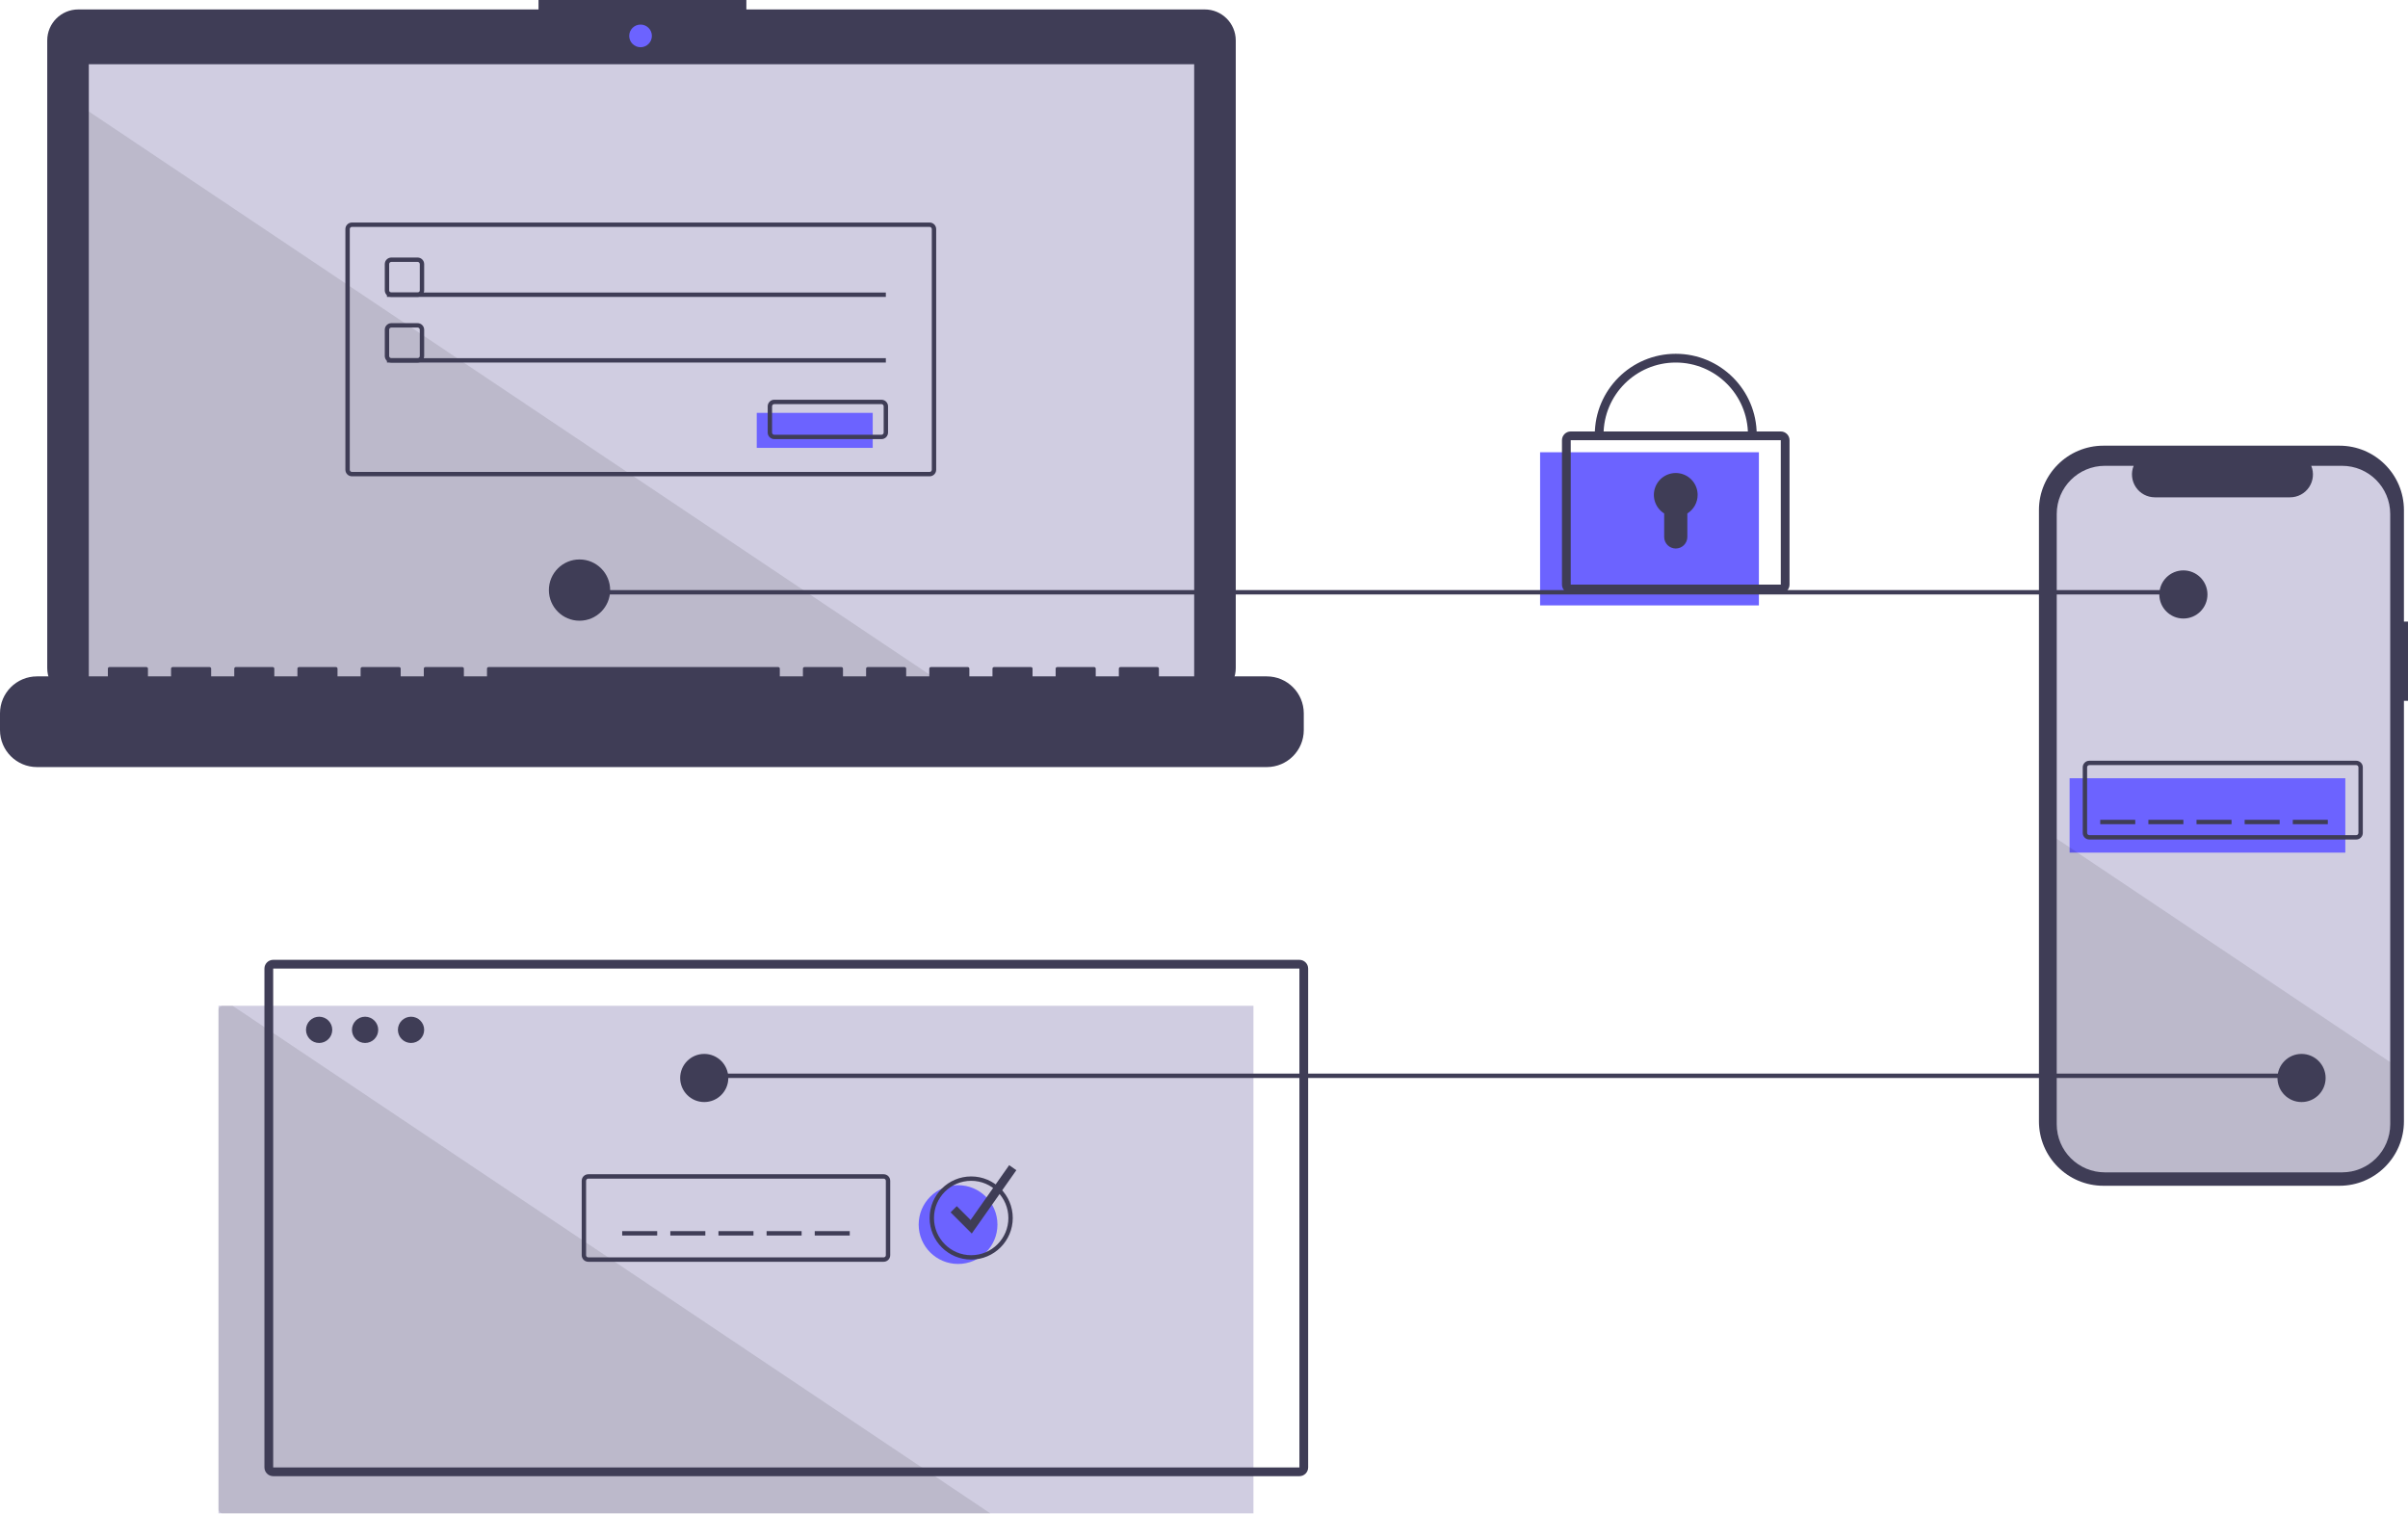
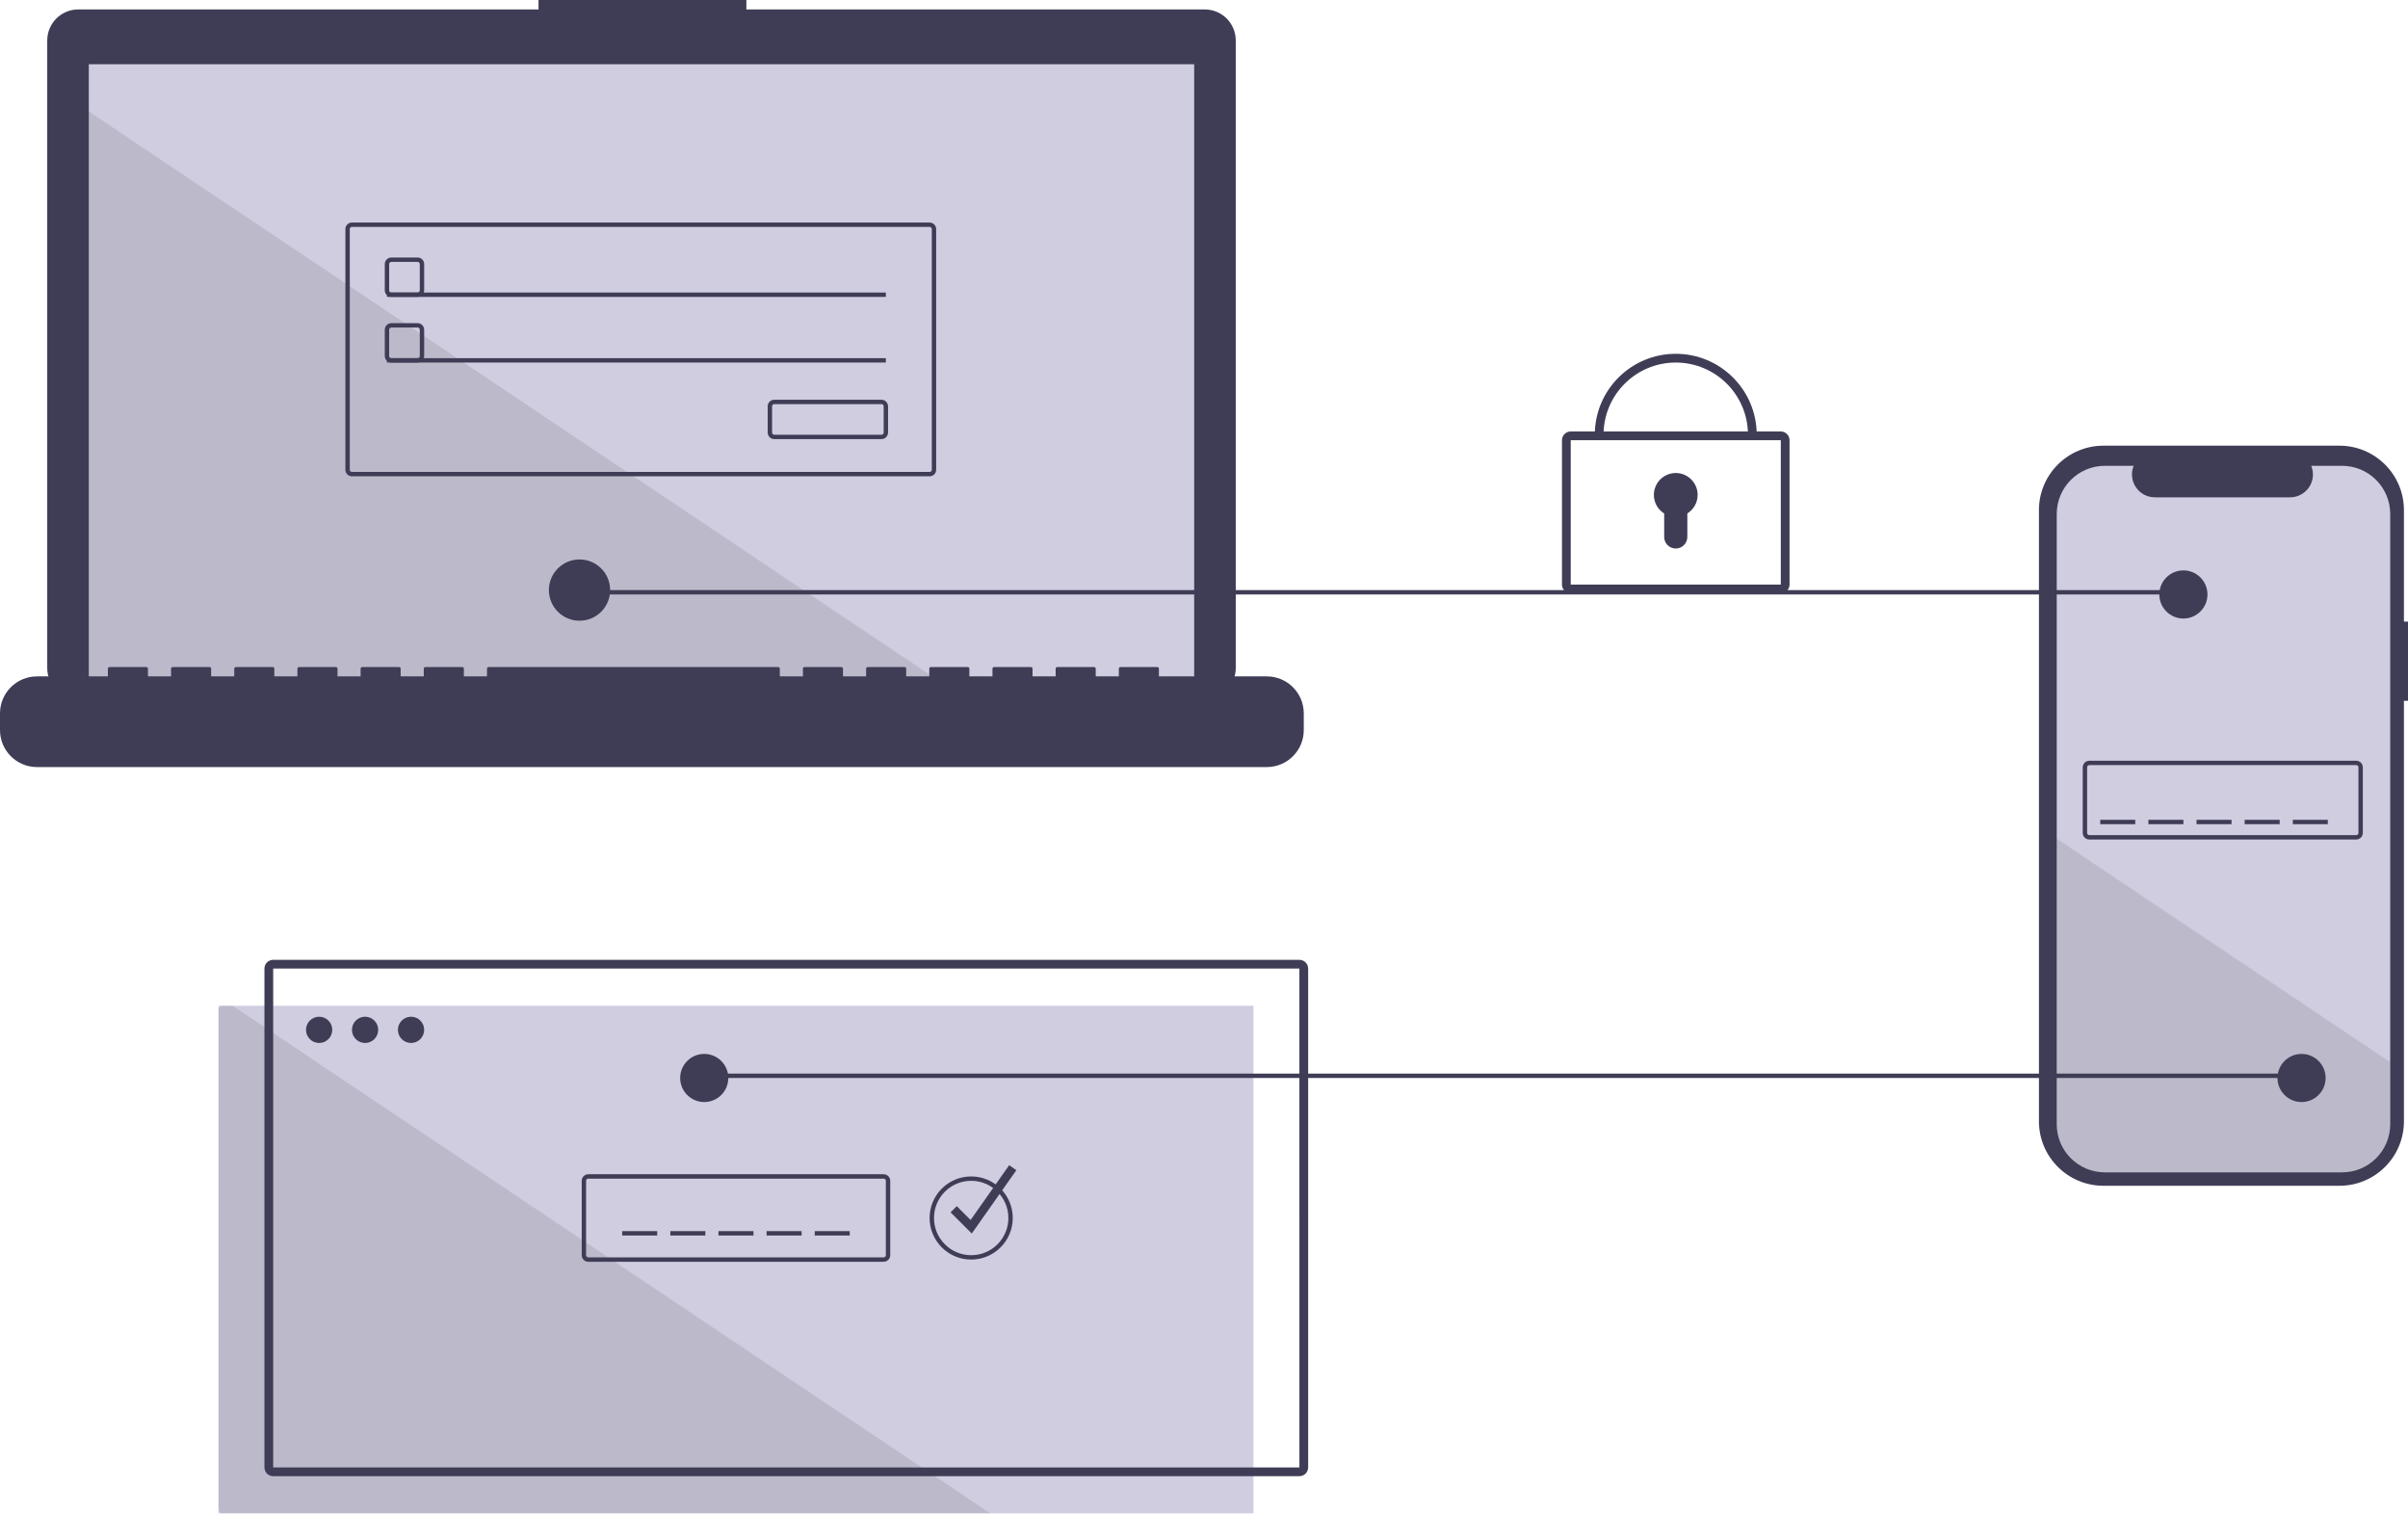
<svg xmlns="http://www.w3.org/2000/svg" data-name="Layer 1" width="1100.501" height="691.707" viewBox="0 0 1100.501 691.707">
  <path d="M1150.25,388.237h-1.859V337.322a29.468,29.468,0,0,0-29.469-29.469H1011.052a29.468,29.468,0,0,0-29.469,29.469V616.648a29.469,29.469,0,0,0,29.469,29.469h107.871a29.469,29.469,0,0,0,29.469-29.469V424.48h1.859Z" transform="translate(-49.74968 -104.1466)" fill="#3f3d56" />
  <path d="M1142.121,339.053v278.92a22.011,22.011,0,0,1-22.01,22.01h-108.39a22.002,22.002,0,0,1-22-22.01v-278.92a22,22,0,0,1,22-22h13.15a10.461,10.461,0,0,0,9.68,14.4h61.8a10.44,10.44,0,0,0,9.68-14.4H1120.111A22.009,22.009,0,0,1,1142.121,339.053Z" transform="translate(-49.74968 -104.1466)" fill="#d0cde1" />
-   <rect x="945.851" y="355.707" width="126" height="34" fill="#6c63ff" />
+   <rect x="945.851" y="355.707" width="126" height="34" fill="transparent" />
  <path d="M1126.601,487.853h-122a3.003,3.003,0,0,1-3-3v-30a3.003,3.003,0,0,1,3-3h122a3.003,3.003,0,0,1,3,3v30A3.003,3.003,0,0,1,1126.601,487.853Zm-122-34a1.001,1.001,0,0,0-1,1v30a1.001,1.001,0,0,0,1,1h122a1.001,1.001,0,0,0,1-1v-30a1.001,1.001,0,0,0-1-1Z" transform="translate(-49.74968 -104.1466)" fill="#3f3d56" />
  <rect x="959.851" y="374.707" width="16" height="2" fill="#3f3d56" />
  <rect x="981.851" y="374.707" width="16" height="2" fill="#3f3d56" />
  <rect x="1003.851" y="374.707" width="16" height="2" fill="#3f3d56" />
  <rect x="1025.851" y="374.707" width="16" height="2" fill="#3f3d56" />
  <rect x="1047.851" y="374.707" width="16" height="2" fill="#3f3d56" />
  <path d="M1142.121,589.613v28.36a22.011,22.011,0,0,1-22.01,22.01h-108.39a22.002,22.002,0,0,1-22-22.01v-130.46Z" transform="translate(-49.74968 -104.1466)" opacity="0.1" />
  <rect x="99.851" y="459.707" width="473" height="232" fill="#d0cde1" />
  <path d="M502.351,795.853H151.601a2.006,2.006,0,0,1-2-2v-228a2.006,2.006,0,0,1,2-2h4.44Z" transform="translate(-49.74968 -104.1466)" opacity="0.1" />
  <rect x="318.851" y="490.707" width="733" height="2" fill="#3f3d56" />
  <path d="M600.343,108.464H390.853v-4.318H295.862v4.318H85.509a14.17,14.17,0,0,0-14.17,14.17V409.491a14.17,14.17,0,0,0,14.17,14.17H600.343a14.17,14.17,0,0,0,14.17-14.17V122.635A14.17,14.17,0,0,0,600.343,108.464Z" transform="translate(-49.74968 -104.1466)" fill="#3f3d56" />
  <rect x="40.591" y="29.357" width="505.17" height="284.98" fill="#d0cde1" />
-   <circle cx="292.744" cy="16.407" r="5.181" fill="#6c63ff" />
+   <circle cx="292.744" cy="16.407" r="5.181" fill="transparent" />
  <path d="M240.601,239.853h-12a3.003,3.003,0,0,1-3-3v-12a3.003,3.003,0,0,1,3-3h12a3.003,3.003,0,0,1,3,3v12A3.003,3.003,0,0,1,240.601,239.853Zm-12-16a1.001,1.001,0,0,0-1,1v12a1.001,1.001,0,0,0,1,1h12a1.001,1.001,0,0,0,1-1v-12a1.001,1.001,0,0,0-1-1Z" transform="translate(-49.74968 -104.1466)" fill="#3f3d56" />
  <rect x="176.851" y="133.707" width="228" height="2" fill="#3f3d56" />
-   <rect x="345.851" y="188.707" width="53" height="16" fill="#6c63ff" />
+   <rect x="345.851" y="188.707" width="53" height="16" fill="transparent" />
  <path d="M452.601,304.853h-49a3.003,3.003,0,0,1-3-3v-12a3.003,3.003,0,0,1,3-3h49a3.003,3.003,0,0,1,3,3v12A3.003,3.003,0,0,1,452.601,304.853Zm-49-16a1.001,1.001,0,0,0-1,1v12a1.001,1.001,0,0,0,1,1h49a1.001,1.001,0,0,0,1-1v-12a1.001,1.001,0,0,0-1-1Z" transform="translate(-49.74968 -104.1466)" fill="#3f3d56" />
-   <rect x="703.851" y="206.707" width="100" height="70" fill="#6c63ff" />
+   <rect x="703.851" y="206.707" width="100" height="70" fill="transparent" />
  <path d="M863.601,375.353h-96a4.004,4.004,0,0,1-4-4v-66a4.004,4.004,0,0,1,4-4h96a4.004,4.004,0,0,1,4,4v66A4.004,4.004,0,0,1,863.601,375.353Zm-96-70v66H863.604l-.003-66Z" transform="translate(-49.74968 -104.1466)" fill="#3f3d56" />
  <path d="M852.601,302.853h-4a33,33,0,1,0-66,0h-4a37,37,0,1,1,74,0Z" transform="translate(-49.74968 -104.1466)" fill="#3f3d56" />
  <path d="M825.601,330.353a10,10,0,1,0-15.294,8.473V349.559a5.294,5.294,0,0,0,5.294,5.294h0a5.294,5.294,0,0,0,5.294-5.294V338.826A9.983,9.983,0,0,0,825.601,330.353Z" transform="translate(-49.74968 -104.1466)" fill="#3f3d56" />
  <rect x="284.351" y="562.707" width="16" height="2" fill="#3f3d56" />
  <rect x="306.351" y="562.707" width="16" height="2" fill="#3f3d56" />
  <rect x="328.351" y="562.707" width="16" height="2" fill="#3f3d56" />
  <rect x="350.351" y="562.707" width="16" height="2" fill="#3f3d56" />
  <rect x="372.351" y="562.707" width="16" height="2" fill="#3f3d56" />
  <path d="M643.601,778.854H174.601a4.004,4.004,0,0,1-4-4v-228a4.004,4.004,0,0,1,4-4H643.601a4.004,4.004,0,0,1,4,4v228A4.004,4.004,0,0,1,643.601,778.854Zm-469-232v228H643.604l-.003-228Z" transform="translate(-49.74968 -104.1466)" fill="#3f3d56" />
  <circle cx="145.851" cy="470.707" r="6" fill="#3f3d56" />
  <circle cx="166.851" cy="470.707" r="6" fill="#3f3d56" />
  <circle cx="187.851" cy="470.707" r="6" fill="#3f3d56" />
  <path d="M453.601,680.853h-135a3.003,3.003,0,0,1-3-3v-34a3.003,3.003,0,0,1,3-3h135a3.003,3.003,0,0,1,3,3v34A3.003,3.003,0,0,1,453.601,680.853Zm-135-38a1.001,1.001,0,0,0-1,1v34a1.001,1.001,0,0,0,1,1h135a1.001,1.001,0,0,0,1-1v-34a1.001,1.001,0,0,0-1-1Z" transform="translate(-49.74968 -104.1466)" fill="#3f3d56" />
-   <circle cx="437.851" cy="559.707" r="18" fill="#6c63ff" />
+   <circle cx="437.851" cy="559.707" r="18" fill="transparent" />
  <path d="M493.601,679.853a19,19,0,1,1,19-19A19.022,19.022,0,0,1,493.601,679.853Zm0-36a17,17,0,1,0,17,17A17.019,17.019,0,0,0,493.601,643.853Z" transform="translate(-49.74968 -104.1466)" fill="#3f3d56" />
  <polygon points="444.118 563.803 434.437 554.121 437.265 551.293 443.584 557.611 461.216 532.555 464.487 534.858 444.118 563.803" fill="#3f3d56" />
  <polygon points="433.761 314.337 40.591 314.337 40.591 50.947 433.761 314.337" opacity="0.1" />
  <path d="M628.697,413.298H579.395v-3.552a.704.704,0,0,0-.704-.704H561.787a.704.704,0,0,0-.704.704v3.552H550.518v-3.552a.704.704,0,0,0-.704-.704H532.91a.704.704,0,0,0-.704.704v3.552H521.641v-3.552a.704.704,0,0,0-.704-.704H504.033a.704.704,0,0,0-.704.704v3.552H492.764v-3.552a.704.704,0,0,0-.704-.704H475.157a.704.704,0,0,0-.704.704v3.552H463.887v-3.552a.704.704,0,0,0-.704-.704H446.28a.704.704,0,0,0-.704.704v3.552H435.01v-3.552a.704.704,0,0,0-.704-.704H417.403a.704.704,0,0,0-.704.704v3.552H406.134v-3.552a.704.704,0,0,0-.704-.704H273.018a.704.704,0,0,0-.704.704v3.552H261.749v-3.552a.704.704,0,0,0-.704-.704H244.141a.704.704,0,0,0-.704.704v3.552H232.872v-3.552a.704.704,0,0,0-.704-.704H215.264a.704.704,0,0,0-.704.704v3.552H203.995v-3.552a.704.704,0,0,0-.704-.704H186.387a.704.704,0,0,0-.704.704v3.552H175.118v-3.552a.704.704,0,0,0-.704-.704H157.51a.704.704,0,0,0-.704.704v3.552H146.241v-3.552a.704.704,0,0,0-.704-.704H128.633a.704.704,0,0,0-.704.704v3.552H117.364v-3.552a.704.704,0,0,0-.704-.704H99.756a.704.704,0,0,0-.704.704v3.552H66.653A16.904,16.904,0,0,0,49.75,430.202v7.643a16.904,16.904,0,0,0,16.904,16.904H628.697A16.904,16.904,0,0,0,645.601,437.845V430.202A16.904,16.904,0,0,0,628.697,413.298Z" transform="translate(-49.74968 -104.1466)" fill="#3f3d56" />
  <path d="M474.601,321.853h-264a3.003,3.003,0,0,1-3-3v-110a3.003,3.003,0,0,1,3-3h264a3.003,3.003,0,0,1,3,3v110A3.003,3.003,0,0,1,474.601,321.853Zm-264-114a1.001,1.001,0,0,0-1,1v110a1.001,1.001,0,0,0,1,1h264a1.001,1.001,0,0,0,1-1v-110a1.001,1.001,0,0,0-1-1Z" transform="translate(-49.74968 -104.1466)" fill="#3f3d56" />
  <path d="M240.601,269.853h-12a3.003,3.003,0,0,1-3-3v-12a3.003,3.003,0,0,1,3-3h12a3.003,3.003,0,0,1,3,3v12A3.003,3.003,0,0,1,240.601,269.853Zm-12-16a1.001,1.001,0,0,0-1,1v12a1.001,1.001,0,0,0,1,1h12a1.001,1.001,0,0,0,1-1v-12a1.001,1.001,0,0,0-1-1Z" transform="translate(-49.74968 -104.1466)" fill="#3f3d56" />
  <rect x="176.851" y="163.707" width="228" height="2" fill="#3f3d56" />
  <rect x="264.851" y="269.707" width="733" height="2" fill="#3f3d56" />
  <circle cx="264.851" cy="269.707" r="14" fill="#3f3d56" />
  <circle cx="997.851" cy="271.707" r="11" fill="#3f3d56" />
  <circle cx="1051.851" cy="492.707" r="11" fill="#3f3d56" />
  <circle cx="321.851" cy="492.707" r="11" fill="#3f3d56" />
</svg>
